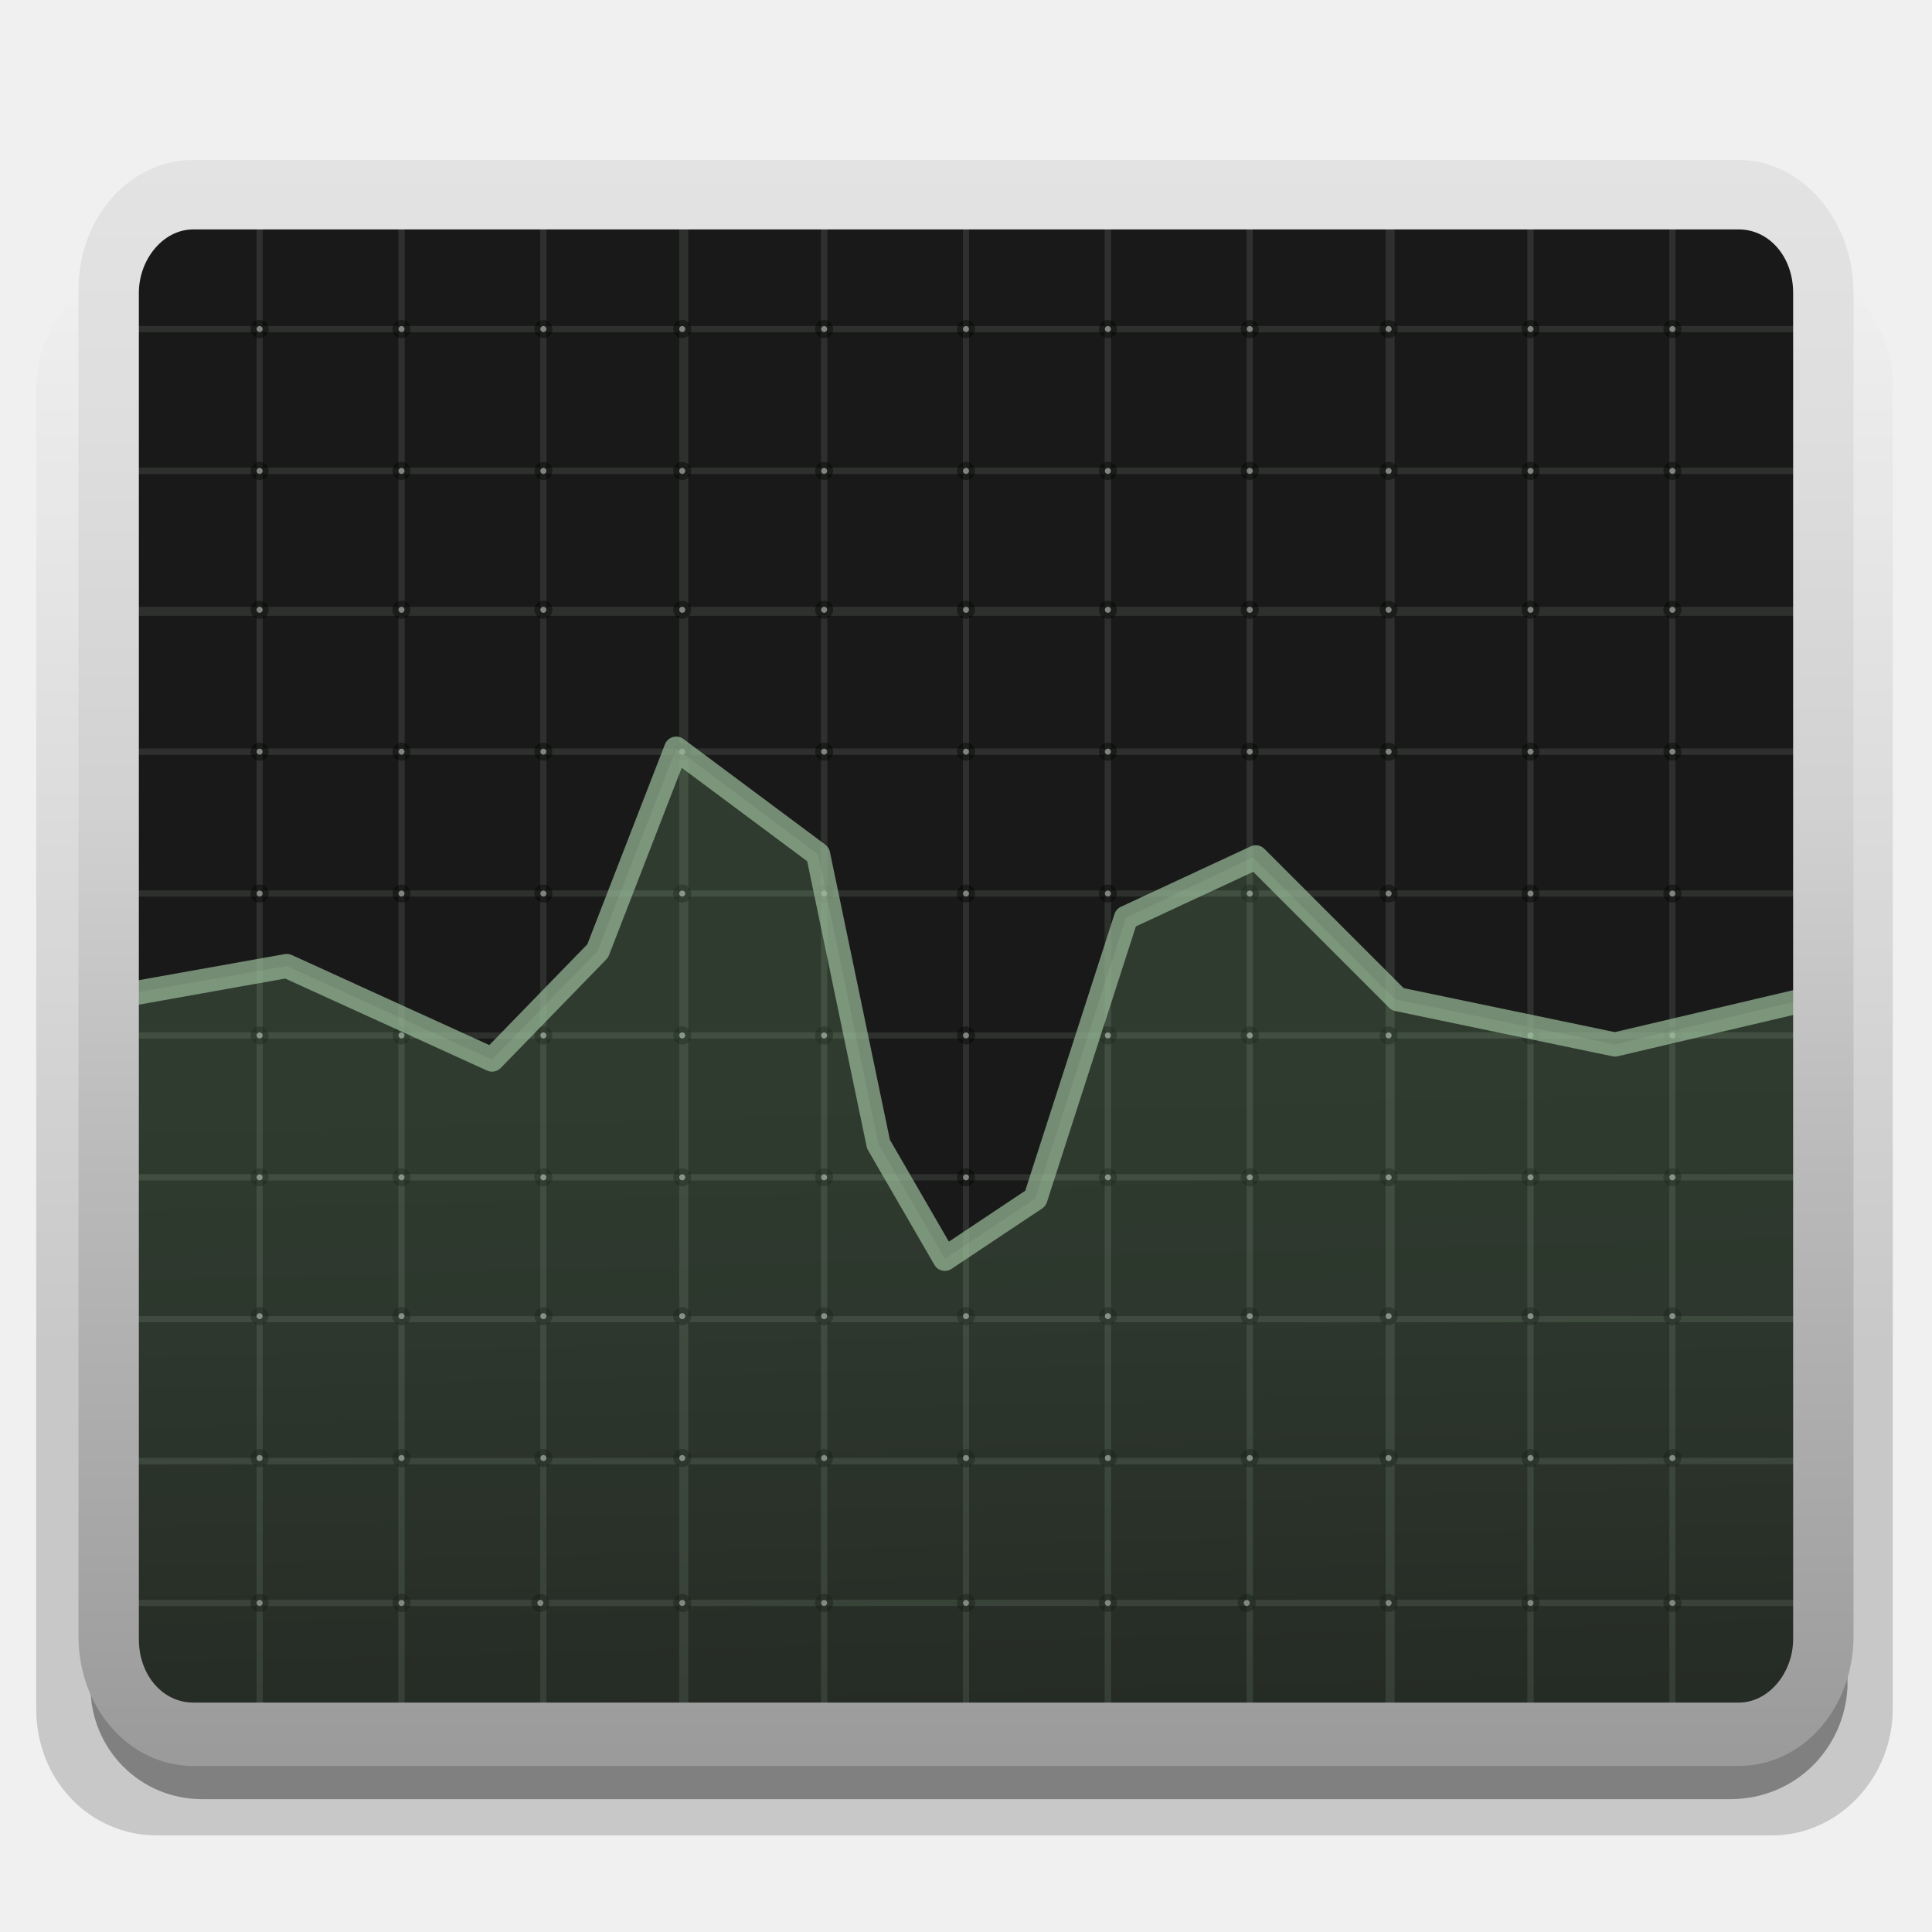
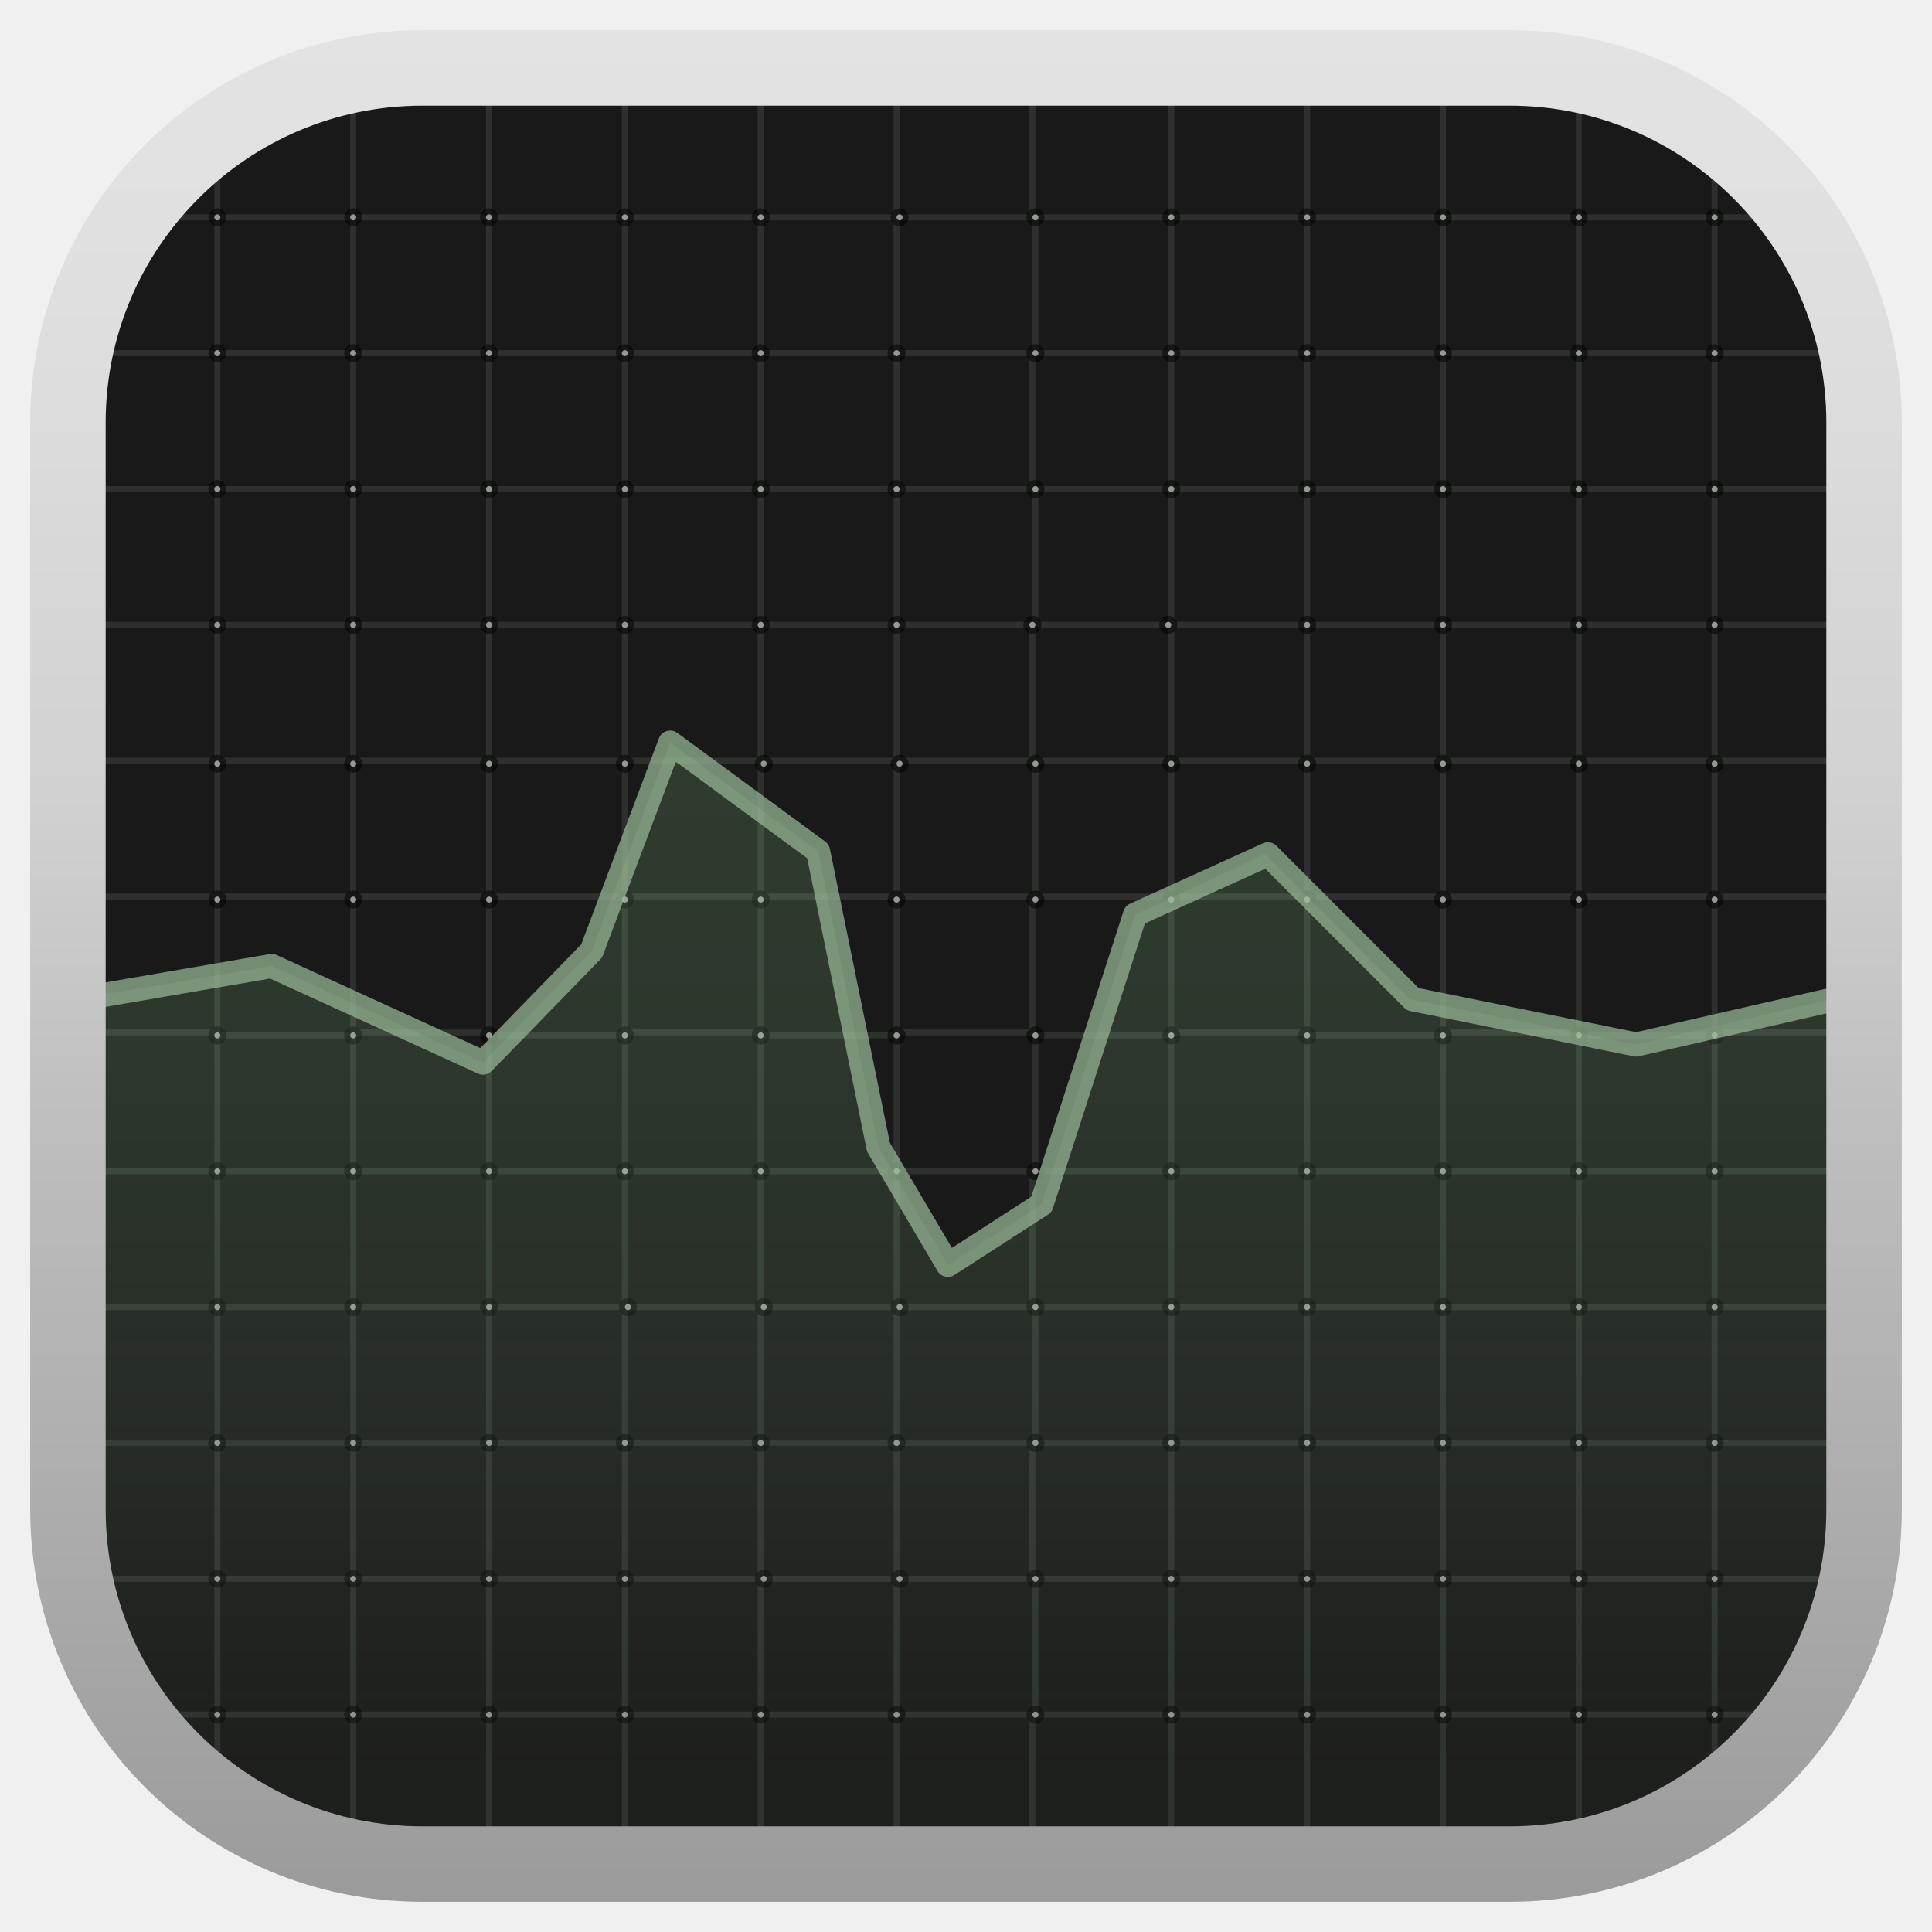
- <svg xmlns="http://www.w3.org/2000/svg" version="1.1" id="system-monitor" x="0px" y="0px" viewBox="0 0 64 64" style="enable-background:new 0 0 64 64;" xml:space="preserve">
+ <svg xmlns="http://www.w3.org/2000/svg" version="1.1" x="0px" y="0px" viewBox="0 0 64 64" style="enable-background:new 0 0 64 64;" xml:space="preserve">
  <style type="text/css">
- 	.st0{opacity:0.17;fill:url(#SVGID_1_);enable-background:new    ;}
- 	.st1{opacity:0.36;enable-background:new    ;}
- 	.st2{fill:#191919;}
- 	.st3{opacity:0.1;}
- 	.st4{fill:none;stroke:#DEFFDE;stroke-width:0.2;stroke-miterlimit:10;}
- 	.st5{opacity:0.4;}
+ 	.st0{fill:#191919;}
+ 	.st1{display:none;}
+ 	.st2{display:inline;}
+ 	.st3{opacity:0.5;}
+ 	.st4{opacity:0.1;}
+ 	.st5{fill:none;stroke:#DEFFDE;stroke-width:0.2;stroke-miterlimit:10;}
	.st6{fill:#FFFFFF;stroke:#000000;stroke-width:0.2;stroke-miterlimit:10;}
- 	.st7{opacity:0.15;fill:url(#SVGID_2_);enable-background:new    ;}
+ 	.st7{opacity:0.15;fill:url(#SVGID_1_);enable-background:new    ;}
	.st8{opacity:0.7;}
	.st9{fill:none;stroke:#9BBC9B;stroke-width:0.8;stroke-linecap:round;stroke-linejoin:round;stroke-miterlimit:10;}
- 	.st10{fill:url(#SVGID_3_);}
+ 	.st10{fill:url(#SVGID_2_);}
</style>
-   <g>
-     <linearGradient id="SVGID_1_" gradientUnits="userSpaceOnUse" x1="32" y1="8.935" x2="32" y2="45.423">
-       <stop offset="0" style="stop-color:#020202;stop-opacity:0" />
-       <stop offset="1" style="stop-color:#000000" />
+   <g id="Background">
+     <path class="st0" d="M49.1,62.1H14.9c-7.2,0-13-5.8-13-13V14.9c0-7.2,5.8-13,13-13h34.2c7.2,0,13,5.8,13,13v34.2   C62.1,56.3,56.3,62.1,49.1,62.1z" />
+   </g>
+   <g id="Guides" class="st1">
+     <g class="st2">
+       <g class="st3">
+         <g>
+ 			</g>
+       </g>
+     </g>
+   </g>
+   <g id="Icon">
+     <g>
+       <g class="st4">
+         <rect x="2.7" y="2.7" class="st5" width="4.5" height="4.5" />
+         <rect x="11.7" y="2.7" class="st5" width="4.5" height="4.5" />
+         <rect x="20.7" y="2.7" class="st5" width="4.5" height="4.5" />
+         <rect x="29.7" y="2.7" class="st5" width="4.5" height="4.5" />
+         <rect x="38.8" y="2.7" class="st5" width="4.5" height="4.5" />
+         <rect x="47.8" y="2.7" class="st5" width="4.5" height="4.5" />
+         <rect x="56.8" y="2.7" class="st5" width="4.5" height="4.5" />
+         <rect x="7.2" y="7.2" class="st5" width="4.5" height="4.5" />
+         <rect x="16.2" y="7.2" class="st5" width="4.5" height="4.5" />
+         <rect x="25.2" y="7.2" class="st5" width="4.5" height="4.5" />
+         <rect x="34.3" y="7.2" class="st5" width="4.5" height="4.5" />
+         <rect x="43.3" y="7.2" class="st5" width="4.5" height="4.5" />
+         <rect x="52.3" y="7.2" class="st5" width="4.5" height="4.5" />
+         <rect x="2.7" y="11.7" class="st5" width="4.5" height="4.5" />
+         <rect x="11.7" y="11.7" class="st5" width="4.5" height="4.5" />
+         <rect x="20.7" y="11.7" class="st5" width="4.5" height="4.5" />
+         <rect x="29.7" y="11.7" class="st5" width="4.5" height="4.5" />
+         <rect x="38.8" y="11.7" class="st5" width="4.5" height="4.5" />
+         <rect x="47.8" y="11.7" class="st5" width="4.5" height="4.5" />
+         <rect x="56.8" y="11.7" class="st5" width="4.5" height="4.5" />
+         <rect x="7.2" y="16.2" class="st5" width="4.5" height="4.5" />
+         <rect x="16.2" y="16.2" class="st5" width="4.5" height="4.5" />
+         <rect x="25.2" y="16.2" class="st5" width="4.5" height="4.5" />
+         <rect x="34.3" y="16.2" class="st5" width="4.5" height="4.5" />
+         <rect x="43.3" y="16.2" class="st5" width="4.5" height="4.5" />
+         <rect x="52.3" y="16.2" class="st5" width="4.5" height="4.5" />
+         <rect x="2.7" y="20.7" class="st5" width="4.5" height="4.5" />
+         <rect x="11.7" y="20.7" class="st5" width="4.5" height="4.5" />
+         <rect x="20.7" y="20.7" class="st5" width="4.5" height="4.5" />
+         <rect x="29.7" y="20.7" class="st5" width="4.5" height="4.5" />
+         <rect x="38.8" y="20.7" class="st5" width="4.5" height="4.5" />
+         <rect x="47.8" y="20.7" class="st5" width="4.5" height="4.5" />
+         <rect x="56.8" y="20.7" class="st5" width="4.5" height="4.5" />
+         <rect x="7.2" y="25.2" class="st5" width="4.5" height="4.5" />
+         <rect x="16.2" y="25.2" class="st5" width="4.5" height="4.5" />
+         <rect x="25.2" y="25.2" class="st5" width="4.5" height="4.5" />
+         <rect x="34.3" y="25.2" class="st5" width="4.5" height="4.5" />
+         <rect x="43.3" y="25.2" class="st5" width="4.5" height="4.5" />
+         <rect x="52.3" y="25.2" class="st5" width="4.5" height="4.5" />
+         <rect x="2.7" y="29.7" class="st5" width="4.5" height="4.5" />
+         <rect x="11.7" y="29.7" class="st5" width="4.5" height="4.5" />
+         <rect x="20.7" y="29.7" class="st5" width="4.5" height="4.5" />
+         <rect x="29.7" y="29.7" class="st5" width="4.5" height="4.5" />
+         <rect x="38.8" y="29.7" class="st5" width="4.5" height="4.5" />
+         <rect x="47.8" y="29.7" class="st5" width="4.5" height="4.5" />
+         <rect x="56.8" y="29.7" class="st5" width="4.5" height="4.5" />
+         <rect x="7.2" y="34.3" class="st5" width="4.5" height="4.5" />
+         <rect x="16.2" y="34.3" class="st5" width="4.5" height="4.5" />
+         <rect x="25.2" y="34.3" class="st5" width="4.5" height="4.5" />
+         <rect x="34.3" y="34.3" class="st5" width="4.5" height="4.5" />
+         <rect x="43.3" y="34.3" class="st5" width="4.5" height="4.5" />
+         <rect x="52.3" y="34.3" class="st5" width="4.5" height="4.5" />
+         <rect x="2.7" y="38.8" class="st5" width="4.5" height="4.5" />
+         <rect x="11.7" y="38.8" class="st5" width="4.5" height="4.5" />
+         <rect x="20.7" y="38.8" class="st5" width="4.5" height="4.5" />
+         <rect x="29.7" y="38.8" class="st5" width="4.5" height="4.5" />
+         <rect x="38.8" y="38.8" class="st5" width="4.5" height="4.5" />
+         <rect x="47.8" y="38.8" class="st5" width="4.5" height="4.5" />
+         <rect x="56.8" y="38.8" class="st5" width="4.5" height="4.5" />
+         <rect x="7.2" y="43.3" class="st5" width="4.5" height="4.5" />
+         <rect x="16.2" y="43.3" class="st5" width="4.5" height="4.5" />
+         <rect x="25.2" y="43.3" class="st5" width="4.5" height="4.5" />
+         <rect x="34.3" y="43.3" class="st5" width="4.5" height="4.5" />
+         <rect x="43.3" y="43.3" class="st5" width="4.5" height="4.5" />
+         <rect x="52.3" y="43.3" class="st5" width="4.5" height="4.5" />
+         <rect x="2.7" y="47.8" class="st5" width="4.5" height="4.5" />
+         <rect x="11.7" y="47.8" class="st5" width="4.5" height="4.5" />
+         <rect x="20.7" y="47.8" class="st5" width="4.5" height="4.5" />
+         <rect x="29.7" y="47.8" class="st5" width="4.5" height="4.5" />
+         <rect x="38.8" y="47.8" class="st5" width="4.5" height="4.5" />
+         <rect x="47.8" y="47.8" class="st5" width="4.5" height="4.5" />
+         <rect x="56.8" y="47.8" class="st5" width="4.5" height="4.5" />
+         <rect x="7.2" y="52.3" class="st5" width="4.5" height="4.5" />
+         <rect x="16.2" y="52.3" class="st5" width="4.5" height="4.5" />
+         <rect x="25.2" y="52.3" class="st5" width="4.5" height="4.5" />
+         <rect x="34.3" y="52.3" class="st5" width="4.5" height="4.5" />
+         <rect x="43.3" y="52.3" class="st5" width="4.5" height="4.5" />
+         <rect x="52.3" y="52.3" class="st5" width="4.5" height="4.5" />
+         <rect x="2.7" y="56.8" class="st5" width="4.5" height="4.5" />
+         <rect x="11.7" y="56.8" class="st5" width="4.5" height="4.5" />
+         <rect x="20.7" y="56.8" class="st5" width="4.5" height="4.5" />
+         <rect x="29.7" y="56.8" class="st5" width="4.5" height="4.5" />
+         <rect x="38.8" y="56.8" class="st5" width="4.5" height="4.5" />
+         <rect x="47.8" y="56.8" class="st5" width="4.5" height="4.5" />
+         <rect x="56.8" y="56.8" class="st5" width="4.5" height="4.5" />
+       </g>
+       <g class="st3">
+         <circle class="st6" cx="7.2" cy="56.8" r="0.2" />
+         <circle class="st6" cx="11.7" cy="56.8" r="0.2" />
+         <circle class="st6" cx="16.2" cy="56.8" r="0.2" />
+         <circle class="st6" cx="20.7" cy="56.8" r="0.2" />
+         <circle class="st6" cx="25.2" cy="56.8" r="0.2" />
+         <circle class="st6" cx="29.7" cy="56.8" r="0.2" />
+         <circle class="st6" cx="34.3" cy="56.8" r="0.2" />
+         <circle class="st6" cx="38.8" cy="56.8" r="0.2" />
+         <circle class="st6" cx="43.3" cy="56.8" r="0.2" />
+         <circle class="st6" cx="47.8" cy="56.8" r="0.2" />
+         <circle class="st6" cx="52.3" cy="56.8" r="0.2" />
+         <circle class="st6" cx="56.8" cy="56.8" r="0.2" />
+         <circle class="st6" cx="7.2" cy="52.3" r="0.2" />
+         <circle class="st6" cx="11.7" cy="52.3" r="0.2" />
+         <circle class="st6" cx="16.2" cy="52.3" r="0.2" />
+         <circle class="st6" cx="20.7" cy="52.3" r="0.2" />
+         <circle class="st6" cx="25.3" cy="52.3" r="0.2" />
+         <circle class="st6" cx="29.8" cy="52.3" r="0.2" />
+         <circle class="st6" cx="34.3" cy="52.3" r="0.2" />
+         <circle class="st6" cx="38.8" cy="52.3" r="0.2" />
+         <circle class="st6" cx="43.3" cy="52.3" r="0.2" />
+         <circle class="st6" cx="47.8" cy="52.3" r="0.2" />
+         <circle class="st6" cx="52.3" cy="52.3" r="0.2" />
+         <circle class="st6" cx="56.8" cy="52.3" r="0.2" />
+         <circle class="st6" cx="7.2" cy="47.8" r="0.2" />
+         <circle class="st6" cx="11.7" cy="47.8" r="0.2" />
+         <circle class="st6" cx="16.2" cy="47.8" r="0.2" />
+         <circle class="st6" cx="20.7" cy="47.8" r="0.2" />
+         <circle class="st6" cx="25.2" cy="47.8" r="0.2" />
+         <circle class="st6" cx="29.7" cy="47.8" r="0.2" />
+         <circle class="st6" cx="34.3" cy="47.8" r="0.2" />
+         <circle class="st6" cx="38.8" cy="47.8" r="0.2" />
+         <circle class="st6" cx="43.3" cy="47.8" r="0.2" />
+         <circle class="st6" cx="47.8" cy="47.8" r="0.2" />
+         <circle class="st6" cx="52.3" cy="47.8" r="0.2" />
+         <circle class="st6" cx="56.8" cy="47.8" r="0.2" />
+         <circle class="st6" cx="7.2" cy="43.3" r="0.2" />
+         <circle class="st6" cx="11.7" cy="43.3" r="0.2" />
+         <circle class="st6" cx="16.2" cy="43.3" r="0.2" />
+         <circle class="st6" cx="20.8" cy="43.3" r="0.2" />
+         <circle class="st6" cx="25.3" cy="43.3" r="0.2" />
+         <circle class="st6" cx="29.8" cy="43.3" r="0.2" />
+         <circle class="st6" cx="34.3" cy="43.3" r="0.2" />
+         <circle class="st6" cx="38.8" cy="43.3" r="0.2" />
+         <circle class="st6" cx="43.3" cy="43.3" r="0.2" />
+         <circle class="st6" cx="47.8" cy="43.3" r="0.2" />
+         <circle class="st6" cx="52.3" cy="43.3" r="0.2" />
+         <circle class="st6" cx="56.8" cy="43.3" r="0.2" />
+         <circle class="st6" cx="7.2" cy="38.8" r="0.2" />
+         <circle class="st6" cx="11.7" cy="38.8" r="0.2" />
+         <circle class="st6" cx="16.2" cy="38.8" r="0.2" />
+         <circle class="st6" cx="20.7" cy="38.8" r="0.2" />
+         <circle class="st6" cx="25.2" cy="38.8" r="0.2" />
+         <circle class="st6" cx="29.7" cy="38.8" r="0.2" />
+         <circle class="st6" cx="34.3" cy="38.8" r="0.2" />
+         <circle class="st6" cx="38.8" cy="38.8" r="0.2" />
+         <circle class="st6" cx="43.3" cy="38.8" r="0.2" />
+         <circle class="st6" cx="47.8" cy="38.8" r="0.2" />
+         <circle class="st6" cx="52.3" cy="38.8" r="0.2" />
+         <circle class="st6" cx="56.8" cy="38.8" r="0.2" />
+         <circle class="st6" cx="7.2" cy="34.3" r="0.2" />
+         <circle class="st6" cx="11.7" cy="34.3" r="0.2" />
+         <circle class="st6" cx="16.2" cy="34.3" r="0.2" />
+         <circle class="st6" cx="20.7" cy="34.3" r="0.2" />
+         <circle class="st6" cx="25.2" cy="34.3" r="0.2" />
+         <circle class="st6" cx="29.7" cy="34.3" r="0.2" />
+         <circle class="st6" cx="34.3" cy="34.3" r="0.2" />
+         <circle class="st6" cx="38.8" cy="34.3" r="0.2" />
+         <circle class="st6" cx="43.3" cy="34.3" r="0.2" />
+         <circle class="st6" cx="47.8" cy="34.3" r="0.2" />
+         <circle class="st6" cx="52.3" cy="34.3" r="0.2" />
+         <circle class="st6" cx="56.8" cy="34.3" r="0.2" />
+         <circle class="st6" cx="7.2" cy="29.8" r="0.2" />
+         <circle class="st6" cx="11.7" cy="29.8" r="0.2" />
+         <circle class="st6" cx="16.2" cy="29.8" r="0.2" />
+         <circle class="st6" cx="20.7" cy="29.8" r="0.2" />
+         <circle class="st6" cx="25.2" cy="29.8" r="0.2" />
+         <circle class="st6" cx="29.7" cy="29.8" r="0.2" />
+         <circle class="st6" cx="34.3" cy="29.8" r="0.2" />
+         <circle class="st6" cx="38.8" cy="29.8" r="0.2" />
+         <circle class="st6" cx="43.3" cy="29.8" r="0.2" />
+         <circle class="st6" cx="47.8" cy="29.8" r="0.2" />
+         <circle class="st6" cx="52.3" cy="29.8" r="0.2" />
+         <circle class="st6" cx="56.8" cy="29.8" r="0.2" />
+         <circle class="st6" cx="7.2" cy="25.3" r="0.2" />
+         <circle class="st6" cx="11.7" cy="25.3" r="0.2" />
+         <circle class="st6" cx="16.2" cy="25.3" r="0.2" />
+         <circle class="st6" cx="20.7" cy="25.3" r="0.2" />
+         <circle class="st6" cx="25.3" cy="25.3" r="0.2" />
+         <circle class="st6" cx="29.8" cy="25.3" r="0.2" />
+         <circle class="st6" cx="34.3" cy="25.3" r="0.2" />
+         <circle class="st6" cx="38.8" cy="25.3" r="0.2" />
+         <circle class="st6" cx="43.3" cy="25.3" r="0.2" />
+         <circle class="st6" cx="47.8" cy="25.3" r="0.2" />
+         <circle class="st6" cx="52.3" cy="25.3" r="0.2" />
+         <circle class="st6" cx="56.8" cy="25.3" r="0.2" />
+         <circle class="st6" cx="7.2" cy="20.7" r="0.2" />
+         <circle class="st6" cx="11.7" cy="20.7" r="0.2" />
+         <circle class="st6" cx="16.2" cy="20.7" r="0.2" />
+         <circle class="st6" cx="20.7" cy="20.7" r="0.2" />
+         <circle class="st6" cx="25.2" cy="20.7" r="0.2" />
+         <circle class="st6" cx="29.7" cy="20.7" r="0.2" />
+         <circle class="st6" cx="34.2" cy="20.7" r="0.2" />
+         <circle class="st6" cx="38.7" cy="20.7" r="0.2" />
+         <circle class="st6" cx="43.3" cy="20.7" r="0.2" />
+         <circle class="st6" cx="47.8" cy="20.7" r="0.2" />
+         <circle class="st6" cx="52.3" cy="20.7" r="0.2" />
+         <circle class="st6" cx="56.8" cy="20.7" r="0.2" />
+         <circle class="st6" cx="7.2" cy="16.2" r="0.2" />
+         <circle class="st6" cx="11.7" cy="16.2" r="0.2" />
+         <circle class="st6" cx="16.2" cy="16.2" r="0.2" />
+         <circle class="st6" cx="20.7" cy="16.2" r="0.2" />
+         <circle class="st6" cx="25.2" cy="16.2" r="0.2" />
+         <circle class="st6" cx="29.7" cy="16.2" r="0.2" />
+         <circle class="st6" cx="34.3" cy="16.2" r="0.2" />
+         <circle class="st6" cx="38.8" cy="16.2" r="0.2" />
+         <circle class="st6" cx="43.3" cy="16.2" r="0.2" />
+         <circle class="st6" cx="47.8" cy="16.2" r="0.2" />
+         <circle class="st6" cx="52.3" cy="16.2" r="0.2" />
+         <circle class="st6" cx="56.8" cy="16.2" r="0.2" />
+         <circle class="st6" cx="7.2" cy="11.7" r="0.2" />
+         <circle class="st6" cx="11.7" cy="11.7" r="0.2" />
+         <circle class="st6" cx="16.2" cy="11.7" r="0.2" />
+         <circle class="st6" cx="20.7" cy="11.7" r="0.2" />
+         <circle class="st6" cx="25.2" cy="11.7" r="0.2" />
+         <circle class="st6" cx="29.7" cy="11.7" r="0.2" />
+         <circle class="st6" cx="34.3" cy="11.7" r="0.2" />
+         <circle class="st6" cx="38.8" cy="11.7" r="0.2" />
+         <circle class="st6" cx="43.3" cy="11.7" r="0.2" />
+         <circle class="st6" cx="47.8" cy="11.7" r="0.2" />
+         <circle class="st6" cx="52.3" cy="11.7" r="0.2" />
+         <circle class="st6" cx="56.8" cy="11.7" r="0.2" />
+         <circle class="st6" cx="7.2" cy="7.2" r="0.2" />
+         <circle class="st6" cx="11.7" cy="7.2" r="0.2" />
+         <circle class="st6" cx="16.2" cy="7.2" r="0.2" />
+         <circle class="st6" cx="20.7" cy="7.2" r="0.2" />
+         <circle class="st6" cx="25.2" cy="7.2" r="0.2" />
+         <circle class="st6" cx="29.8" cy="7.2" r="0.2" />
+         <circle class="st6" cx="34.3" cy="7.2" r="0.2" />
+         <circle class="st6" cx="38.8" cy="7.2" r="0.2" />
+         <circle class="st6" cx="43.3" cy="7.2" r="0.2" />
+         <circle class="st6" cx="47.8" cy="7.2" r="0.2" />
+         <circle class="st6" cx="52.3" cy="7.2" r="0.2" />
+         <circle class="st6" cx="56.8" cy="7.2" r="0.2" />
+       </g>
+     </g>
+     <linearGradient id="SVGID_1_" gradientUnits="userSpaceOnUse" x1="31.831" y1="25.29" x2="31.831" y2="58.776">
+       <stop offset="0" style="stop-color:#B1FFB1" />
+       <stop offset="0.116" style="stop-color:#ACF7AC" />
+       <stop offset="0.29" style="stop-color:#9FE39F" />
+       <stop offset="0.503" style="stop-color:#89C088;stop-opacity:0.98" />
+       <stop offset="0.773" style="stop-color:#6B916A;stop-opacity:0.8" />
+       <stop offset="1" style="stop-color:#465744;stop-opacity:0.6" />
    </linearGradient>
-     <path class="st0" d="M58.8,8.7H5.2c-2.2,0-4,1.9-4,4.2v43.7c0,2.4,1.8,4.2,4,4.2h53.5c2.2,0,4-1.9,4-4.2V13   C62.8,10.6,61,8.7,58.8,8.7z" />
-     <path class="st1" d="M57.3,59.6H6.7c-2.1,0-3.7-1.7-3.7-3.7v-2.6c0-3.6,2.9-6.6,6.6-6.6h45c3.6,0,6.6,2.9,6.6,6.6v2.6   C61.1,57.9,59.5,59.6,57.3,59.6z" />
-   </g>
-   <path class="st2" d="M56.8,57.4H7.2c-2.1,0-3.8-1.9-3.8-4.2V10.8c0-2.3,1.7-4.2,3.8-4.2h49.6c2.1,0,3.8,1.9,3.8,4.2v42.4  C60.6,55.5,58.9,57.4,56.8,57.4z" />
-   <g class="st3">
-     <rect x="3.9" y="10.9" class="st4" width="4.7" height="4.7" />
-     <rect x="8.6" y="10.9" class="st4" width="4.7" height="4.7" />
-     <rect x="13.3" y="10.9" class="st4" width="4.7" height="4.7" />
-     <rect x="18" y="10.9" class="st4" width="4.7" height="4.7" />
-     <rect x="22.6" y="10.9" class="st4" width="4.7" height="4.7" />
-     <rect x="27.3" y="10.9" class="st4" width="4.7" height="4.7" />
-     <rect x="32" y="10.9" class="st4" width="4.7" height="4.7" />
-     <rect x="36.7" y="10.9" class="st4" width="4.7" height="4.7" />
-     <rect x="41.4" y="10.9" class="st4" width="4.7" height="4.7" />
-     <rect x="46" y="10.9" class="st4" width="4.7" height="4.7" />
-     <rect x="50.7" y="10.9" class="st4" width="4.7" height="4.7" />
-     <rect x="55.4" y="10.9" class="st4" width="4.7" height="4.7" />
-     <rect x="3.9" y="15.6" class="st4" width="4.7" height="4.7" />
-     <rect x="8.6" y="15.6" class="st4" width="4.7" height="4.7" />
-     <rect x="13.3" y="15.6" class="st4" width="4.7" height="4.7" />
-     <rect x="18" y="15.6" class="st4" width="4.7" height="4.7" />
-     <rect x="22.6" y="15.6" class="st4" width="4.7" height="4.7" />
-     <rect x="27.3" y="15.6" class="st4" width="4.7" height="4.7" />
-     <rect x="32" y="15.6" class="st4" width="4.7" height="4.7" />
-     <rect x="36.7" y="15.6" class="st4" width="4.7" height="4.7" />
-     <rect x="41.4" y="15.6" class="st4" width="4.7" height="4.7" />
-     <rect x="46" y="15.6" class="st4" width="4.7" height="4.7" />
-     <rect x="50.7" y="15.6" class="st4" width="4.7" height="4.7" />
-     <rect x="55.4" y="15.6" class="st4" width="4.7" height="4.7" />
-     <rect x="3.9" y="20.2" class="st4" width="4.7" height="4.7" />
-     <rect x="8.6" y="20.2" class="st4" width="4.7" height="4.7" />
-     <rect x="13.3" y="20.2" class="st4" width="4.7" height="4.7" />
-     <rect x="18" y="20.2" class="st4" width="4.7" height="4.7" />
-     <rect x="22.6" y="20.2" class="st4" width="4.7" height="4.7" />
-     <rect x="27.3" y="20.2" class="st4" width="4.7" height="4.7" />
-     <rect x="32" y="20.2" class="st4" width="4.7" height="4.7" />
-     <rect x="36.7" y="20.2" class="st4" width="4.7" height="4.7" />
-     <rect x="41.4" y="20.2" class="st4" width="4.7" height="4.7" />
-     <rect x="46" y="20.2" class="st4" width="4.7" height="4.7" />
-     <rect x="50.7" y="20.2" class="st4" width="4.7" height="4.7" />
-     <rect x="55.4" y="20.2" class="st4" width="4.7" height="4.7" />
-     <rect x="3.9" y="24.9" class="st4" width="4.7" height="4.7" />
-     <rect x="8.6" y="24.9" class="st4" width="4.7" height="4.7" />
-     <rect x="13.3" y="24.9" class="st4" width="4.7" height="4.7" />
-     <rect x="18" y="24.9" class="st4" width="4.7" height="4.7" />
-     <rect x="22.6" y="24.9" class="st4" width="4.7" height="4.7" />
-     <rect x="27.3" y="24.9" class="st4" width="4.7" height="4.7" />
-     <rect x="32" y="24.9" class="st4" width="4.7" height="4.7" />
-     <rect x="36.7" y="24.9" class="st4" width="4.7" height="4.7" />
-     <rect x="41.4" y="24.9" class="st4" width="4.7" height="4.7" />
-     <rect x="46" y="24.9" class="st4" width="4.7" height="4.7" />
-     <rect x="50.7" y="24.9" class="st4" width="4.7" height="4.7" />
-     <rect x="55.4" y="24.9" class="st4" width="4.7" height="4.7" />
-     <rect x="3.9" y="29.6" class="st4" width="4.7" height="4.7" />
-     <rect x="8.6" y="29.6" class="st4" width="4.7" height="4.7" />
-     <rect x="13.3" y="29.6" class="st4" width="4.7" height="4.7" />
-     <rect x="18" y="29.6" class="st4" width="4.7" height="4.7" />
-     <rect x="22.6" y="29.6" class="st4" width="4.7" height="4.7" />
-     <rect x="27.3" y="29.6" class="st4" width="4.7" height="4.7" />
-     <rect x="32" y="29.6" class="st4" width="4.7" height="4.7" />
-     <rect x="36.7" y="29.6" class="st4" width="4.7" height="4.7" />
-     <rect x="41.4" y="29.6" class="st4" width="4.7" height="4.7" />
-     <rect x="46" y="29.6" class="st4" width="4.7" height="4.7" />
-     <rect x="50.7" y="29.6" class="st4" width="4.7" height="4.7" />
-     <rect x="55.4" y="29.6" class="st4" width="4.7" height="4.7" />
-     <rect x="3.9" y="34.3" class="st4" width="4.7" height="4.7" />
-     <rect x="8.6" y="34.3" class="st4" width="4.7" height="4.7" />
-     <rect x="13.3" y="34.3" class="st4" width="4.7" height="4.7" />
-     <rect x="18" y="34.3" class="st4" width="4.7" height="4.7" />
-     <rect x="22.6" y="34.3" class="st4" width="4.7" height="4.7" />
-     <rect x="27.3" y="34.3" class="st4" width="4.7" height="4.7" />
-     <rect x="32" y="34.3" class="st4" width="4.7" height="4.7" />
-     <rect x="36.7" y="34.3" class="st4" width="4.7" height="4.7" />
-     <rect x="41.4" y="34.3" class="st4" width="4.7" height="4.7" />
-     <rect x="46" y="34.3" class="st4" width="4.7" height="4.7" />
-     <rect x="50.7" y="34.3" class="st4" width="4.7" height="4.7" />
-     <rect x="55.4" y="34.3" class="st4" width="4.7" height="4.7" />
-     <rect x="3.9" y="39" class="st4" width="4.7" height="4.7" />
-     <rect x="8.6" y="39" class="st4" width="4.7" height="4.7" />
-     <rect x="13.3" y="39" class="st4" width="4.7" height="4.7" />
-     <rect x="18" y="39" class="st4" width="4.7" height="4.7" />
-     <rect x="22.6" y="39" class="st4" width="4.7" height="4.7" />
-     <rect x="27.3" y="39" class="st4" width="4.7" height="4.7" />
-     <rect x="32" y="39" class="st4" width="4.7" height="4.7" />
-     <rect x="36.7" y="39" class="st4" width="4.7" height="4.7" />
-     <rect x="41.4" y="39" class="st4" width="4.7" height="4.7" />
-     <rect x="46" y="39" class="st4" width="4.7" height="4.7" />
-     <rect x="50.7" y="39" class="st4" width="4.7" height="4.7" />
-     <rect x="55.4" y="39" class="st4" width="4.7" height="4.7" />
-     <rect x="3.9" y="43.7" class="st4" width="4.7" height="4.7" />
-     <rect x="8.6" y="43.7" class="st4" width="4.7" height="4.7" />
-     <rect x="13.3" y="43.7" class="st4" width="4.7" height="4.7" />
-     <rect x="18" y="43.7" class="st4" width="4.7" height="4.7" />
-     <rect x="22.6" y="43.7" class="st4" width="4.7" height="4.7" />
-     <rect x="27.3" y="43.7" class="st4" width="4.7" height="4.7" />
-     <rect x="32" y="43.7" class="st4" width="4.7" height="4.7" />
-     <rect x="36.7" y="43.7" class="st4" width="4.7" height="4.7" />
-     <rect x="41.4" y="43.7" class="st4" width="4.7" height="4.7" />
-     <rect x="46" y="43.7" class="st4" width="4.7" height="4.7" />
-     <rect x="50.7" y="43.7" class="st4" width="4.7" height="4.7" />
-     <rect x="55.4" y="43.7" class="st4" width="4.7" height="4.7" />
-     <path class="st4" d="M5.4,6.2h3.2v4.7H3.9V7.7C3.9,6.9,4.6,6.2,5.4,6.2z" />
-     <rect x="8.6" y="6.2" class="st4" width="4.7" height="4.7" />
-     <rect x="13.3" y="6.2" class="st4" width="4.7" height="4.7" />
-     <rect x="18" y="6.2" class="st4" width="4.7" height="4.7" />
-     <rect x="22.6" y="6.2" class="st4" width="4.7" height="4.7" />
-     <rect x="27.3" y="6.2" class="st4" width="4.7" height="4.7" />
-     <rect x="32" y="6.2" class="st4" width="4.7" height="4.7" />
-     <rect x="36.7" y="6.2" class="st4" width="4.7" height="4.7" />
-     <rect x="41.4" y="6.2" class="st4" width="4.7" height="4.7" />
-     <rect x="46" y="6.2" class="st4" width="4.7" height="4.7" />
-     <rect x="50.7" y="6.2" class="st4" width="4.7" height="4.7" />
-     <path class="st4" d="M55.4,6.2h2.7c1.1,0,2,0.9,2,2v2.7h-4.7V6.2z" />
-     <rect x="3.9" y="48.4" class="st4" width="4.7" height="4.7" />
-     <rect x="8.6" y="48.4" class="st4" width="4.7" height="4.7" />
-     <rect x="13.3" y="48.4" class="st4" width="4.7" height="4.7" />
-     <rect x="18" y="48.4" class="st4" width="4.7" height="4.7" />
-     <rect x="22.6" y="48.4" class="st4" width="4.7" height="4.7" />
-     <rect x="27.3" y="48.4" class="st4" width="4.7" height="4.7" />
-     <rect x="32" y="48.4" class="st4" width="4.7" height="4.7" />
-     <rect x="36.7" y="48.4" class="st4" width="4.7" height="4.7" />
-     <rect x="41.4" y="48.4" class="st4" width="4.7" height="4.7" />
-     <rect x="46" y="48.4" class="st4" width="4.7" height="4.7" />
-     <rect x="50.7" y="48.4" class="st4" width="4.7" height="4.7" />
-     <rect x="55.4" y="48.4" class="st4" width="4.7" height="4.7" />
-     <path class="st4" d="M3.9,53.1h4.7v4.7h-3c-0.9,0-1.7-0.7-1.7-1.7C3.9,56.1,3.9,53.1,3.9,53.1z" />
-     <rect x="8.6" y="53.1" class="st4" width="4.7" height="4.7" />
-     <rect x="13.3" y="53.1" class="st4" width="4.7" height="4.7" />
-     <rect x="18" y="53.1" class="st4" width="4.7" height="4.7" />
-     <rect x="22.6" y="53.1" class="st4" width="4.7" height="4.7" />
-     <rect x="27.3" y="53.1" class="st4" width="4.7" height="4.7" />
-     <rect x="32" y="53.1" class="st4" width="4.7" height="4.7" />
-     <rect x="36.7" y="53.1" class="st4" width="4.7" height="4.7" />
-     <rect x="41.4" y="53.1" class="st4" width="4.7" height="4.7" />
-     <rect x="46" y="53.1" class="st4" width="4.7" height="4.7" />
-     <rect x="50.7" y="53.1" class="st4" width="4.7" height="4.7" />
-     <path class="st4" d="M55.4,53.1h4.7v3c0,0.9-0.8,1.7-1.7,1.7h-3V53.1z" />
-   </g>
-   <g class="st5">
-     <circle class="st6" cx="8.6" cy="10.9" r="0.2" />
-     <circle class="st6" cx="13.3" cy="10.9" r="0.2" />
-     <circle class="st6" cx="18" cy="10.9" r="0.2" />
-     <circle class="st6" cx="22.6" cy="10.9" r="0.2" />
-     <circle class="st6" cx="27.3" cy="10.9" r="0.2" />
-     <circle class="st6" cx="32" cy="10.9" r="0.2" />
-     <circle class="st6" cx="36.7" cy="10.9" r="0.2" />
-     <circle class="st6" cx="41.4" cy="10.9" r="0.2" />
-     <circle class="st6" cx="46" cy="10.9" r="0.2" />
-     <circle class="st6" cx="50.7" cy="10.9" r="0.2" />
-     <circle class="st6" cx="55.4" cy="10.9" r="0.2" />
-     <circle class="st6" cx="8.6" cy="15.6" r="0.2" />
-     <circle class="st6" cx="13.3" cy="15.6" r="0.2" />
-     <circle class="st6" cx="18" cy="15.6" r="0.2" />
-     <circle class="st6" cx="22.6" cy="15.6" r="0.2" />
-     <circle class="st6" cx="27.3" cy="15.6" r="0.2" />
-     <circle class="st6" cx="32" cy="15.6" r="0.2" />
-     <circle class="st6" cx="36.7" cy="15.6" r="0.2" />
-     <circle class="st6" cx="41.4" cy="15.6" r="0.2" />
-     <circle class="st6" cx="46" cy="15.6" r="0.2" />
-     <circle class="st6" cx="50.7" cy="15.6" r="0.2" />
-     <circle class="st6" cx="55.4" cy="15.6" r="0.2" />
-     <circle class="st6" cx="8.6" cy="20.2" r="0.2" />
-     <circle class="st6" cx="13.3" cy="20.2" r="0.2" />
-     <circle class="st6" cx="18" cy="20.2" r="0.2" />
-     <circle class="st6" cx="22.6" cy="20.2" r="0.2" />
-     <circle class="st6" cx="27.3" cy="20.2" r="0.2" />
-     <circle class="st6" cx="32" cy="20.2" r="0.2" />
-     <circle class="st6" cx="36.7" cy="20.2" r="0.2" />
-     <circle class="st6" cx="41.4" cy="20.2" r="0.2" />
-     <circle class="st6" cx="46" cy="20.2" r="0.2" />
-     <circle class="st6" cx="50.7" cy="20.2" r="0.2" />
-     <circle class="st6" cx="55.4" cy="20.2" r="0.2" />
-     <circle class="st6" cx="8.6" cy="24.9" r="0.2" />
-     <circle class="st6" cx="13.3" cy="24.9" r="0.2" />
-     <circle class="st6" cx="18" cy="24.9" r="0.2" />
-     <circle class="st6" cx="22.6" cy="24.9" r="0.2" />
-     <circle class="st6" cx="27.3" cy="24.9" r="0.2" />
-     <circle class="st6" cx="32" cy="24.9" r="0.2" />
-     <circle class="st6" cx="36.7" cy="24.9" r="0.2" />
-     <circle class="st6" cx="41.4" cy="24.9" r="0.2" />
-     <circle class="st6" cx="46" cy="24.9" r="0.2" />
-     <circle class="st6" cx="50.7" cy="24.9" r="0.2" />
-     <circle class="st6" cx="55.4" cy="24.9" r="0.2" />
-     <circle class="st6" cx="8.6" cy="29.6" r="0.2" />
-     <circle class="st6" cx="13.3" cy="29.6" r="0.2" />
-     <circle class="st6" cx="18" cy="29.6" r="0.2" />
-     <circle class="st6" cx="22.6" cy="29.6" r="0.2" />
-     <circle class="st6" cx="27.3" cy="29.6" r="0.2" />
-     <circle class="st6" cx="32" cy="29.6" r="0.2" />
-     <circle class="st6" cx="36.7" cy="29.6" r="0.2" />
-     <circle class="st6" cx="41.4" cy="29.6" r="0.2" />
-     <circle class="st6" cx="46" cy="29.6" r="0.2" />
-     <circle class="st6" cx="50.7" cy="29.6" r="0.2" />
-     <circle class="st6" cx="55.4" cy="29.6" r="0.2" />
-     <circle class="st6" cx="8.6" cy="34.3" r="0.2" />
-     <circle class="st6" cx="13.3" cy="34.3" r="0.2" />
-     <circle class="st6" cx="18" cy="34.3" r="0.2" />
-     <circle class="st6" cx="22.6" cy="34.3" r="0.2" />
-     <circle class="st6" cx="27.3" cy="34.3" r="0.2" />
-     <circle class="st6" cx="32" cy="34.3" r="0.2" />
-     <circle class="st6" cx="36.7" cy="34.3" r="0.2" />
-     <circle class="st6" cx="41.4" cy="34.3" r="0.2" />
-     <circle class="st6" cx="46" cy="34.3" r="0.2" />
-     <circle class="st6" cx="50.7" cy="34.3" r="0.2" />
-     <circle class="st6" cx="55.4" cy="34.3" r="0.2" />
-     <circle class="st6" cx="8.6" cy="39" r="0.2" />
-     <circle class="st6" cx="13.3" cy="39" r="0.2" />
-     <circle class="st6" cx="18" cy="39" r="0.2" />
-     <circle class="st6" cx="22.6" cy="39" r="0.2" />
-     <circle class="st6" cx="27.3" cy="39" r="0.2" />
-     <circle class="st6" cx="32" cy="39" r="0.2" />
-     <circle class="st6" cx="36.7" cy="39" r="0.2" />
-     <circle class="st6" cx="41.4" cy="39" r="0.2" />
-     <circle class="st6" cx="46" cy="39" r="0.2" />
-     <circle class="st6" cx="50.7" cy="39" r="0.2" />
-     <circle class="st6" cx="55.4" cy="39" r="0.2" />
-     <circle class="st6" cx="8.6" cy="43.6" r="0.2" />
-     <circle class="st6" cx="13.3" cy="43.6" r="0.2" />
-     <circle class="st6" cx="18" cy="43.6" r="0.2" />
-     <circle class="st6" cx="22.6" cy="43.6" r="0.2" />
-     <circle class="st6" cx="27.3" cy="43.6" r="0.2" />
-     <circle class="st6" cx="32" cy="43.6" r="0.2" />
-     <circle class="st6" cx="36.7" cy="43.6" r="0.2" />
-     <circle class="st6" cx="41.4" cy="43.6" r="0.2" />
-     <circle class="st6" cx="46" cy="43.6" r="0.2" />
-     <circle class="st6" cx="50.7" cy="43.6" r="0.2" />
-     <circle class="st6" cx="55.4" cy="43.6" r="0.2" />
-     <circle class="st6" cx="8.6" cy="48.3" r="0.2" />
-     <circle class="st6" cx="13.3" cy="48.3" r="0.2" />
-     <circle class="st6" cx="18" cy="48.3" r="0.2" />
-     <circle class="st6" cx="22.6" cy="48.3" r="0.2" />
-     <circle class="st6" cx="27.3" cy="48.3" r="0.2" />
-     <circle class="st6" cx="32" cy="48.3" r="0.2" />
-     <circle class="st6" cx="36.7" cy="48.3" r="0.2" />
-     <circle class="st6" cx="41.4" cy="48.3" r="0.2" />
-     <circle class="st6" cx="46" cy="48.3" r="0.2" />
-     <circle class="st6" cx="50.7" cy="48.3" r="0.2" />
-     <circle class="st6" cx="55.4" cy="48.3" r="0.2" />
-     <circle class="st6" cx="55.4" cy="53.1" r="0.2" />
-     <circle class="st6" cx="8.6" cy="53.1" r="0.2" />
-     <circle class="st6" cx="13.3" cy="53.1" r="0.2" />
-     <circle class="st6" cx="17.9" cy="53.1" r="0.2" />
-     <circle class="st6" cx="22.6" cy="53.1" r="0.2" />
-     <circle class="st6" cx="27.3" cy="53.1" r="0.2" />
-     <circle class="st6" cx="32" cy="53.1" r="0.2" />
-     <circle class="st6" cx="36.7" cy="53.1" r="0.2" />
-     <circle class="st6" cx="41.3" cy="53.1" r="0.2" />
-     <circle class="st6" cx="46" cy="53.1" r="0.2" />
-     <circle class="st6" cx="50.7" cy="53.1" r="0.2" />
-   </g>
-   <linearGradient id="SVGID_2_" gradientUnits="userSpaceOnUse" x1="31.584" y1="-983.401" x2="32.336" y2="-1012.505" gradientTransform="matrix(1 0 0 -1 0 -948)">
-     <stop offset="0" style="stop-color:#B1FFB1" />
-     <stop offset="0.116" style="stop-color:#ACF7AC" />
-     <stop offset="0.29" style="stop-color:#9FE39F" />
-     <stop offset="0.503" style="stop-color:#89C088" />
-     <stop offset="0.745" style="stop-color:#6B916A" />
-     <stop offset="1" style="stop-color:#465744" />
-   </linearGradient>
-   <polygon class="st7" points="60.2,33 53.5,34.6 46.2,33.1 41.5,28.4 37.3,30.4 34.3,39.7 31.3,41.7 29.1,37.9 27.1,28.3 22.4,24.8   19.8,31.5 16.3,35.1 9.5,32 3.8,33 3.4,54.5 4.6,57.2 6.3,58.4 57.7,58.2 59.3,57.4 60.4,55.5 " />
-   <g class="st8">
-     <polyline class="st9" points="60.3,33 53.5,34.6 46.3,33.1 41.6,28.4 37.3,30.4 34.3,39.7 31.3,41.7 29.1,37.9 27.1,28.3    22.4,24.8 19.8,31.5 16.3,35.1 9.5,32 3.9,33  " />
-   </g>
-   <linearGradient id="SVGID_3_" gradientUnits="userSpaceOnUse" x1="32" y1="-1006.12" x2="32" y2="-953.198" gradientTransform="matrix(1 0 0 -1 0 -948)">
-     <stop offset="0" style="stop-color:#9B9B9B" />
-     <stop offset="0.381" style="stop-color:#BBBBBB" />
-     <stop offset="0.591" style="stop-color:#D1D1D1" />
-     <stop offset="0.83" style="stop-color:#DEDEDE" />
-     <stop offset="1" style="stop-color:#E3E3E3" />
-   </linearGradient>
-   <path class="st10" d="M57.6,7.6c1,0,1.8,0.9,1.8,2.1v44.6c0,1.1-0.8,2.1-1.8,2.1H6.4c-1,0-1.8-0.9-1.8-2.1V9.7  c0-1.1,0.8-2.1,1.8-2.1H57.6 M57.6,5.3H6.4c-2.1,0-3.8,1.9-3.8,4.3v44.6c0,2.4,1.7,4.3,3.8,4.3h51.2c2.1,0,3.8-1.9,3.8-4.3V9.7  C61.4,7.3,59.7,5.3,57.6,5.3L57.6,5.3z" />
+     <polygon class="st7" points="61.1,33 54.2,34.6 46.7,33.1 41.9,28.3 37.6,30.3 34.5,39.9 31.4,41.9 29.1,38 27.1,28.2 22.2,24.6    19.6,31.5 16,35.2 9,32 3.1,33 2.4,53.8 5.7,58.7 12.2,62.1 52.8,61.9 58.4,58.3 61.3,53.2  " />
+     <g class="st8">
+       <polyline class="st9" points="61.2,33 54.2,34.6 46.8,33.1 42,28.3 37.6,30.3 34.5,39.9 31.4,41.9 29.1,38 27.1,28.2 22.2,24.6     19.6,31.5 16,35.2 9,32 3.2,33   " />
+     </g>
+   </g>
+   <g id="Border">
+     <linearGradient id="SVGID_2_" gradientUnits="userSpaceOnUse" x1="32" y1="63" x2="32" y2="1">
+       <stop offset="0" style="stop-color:#9B9B9B" />
+       <stop offset="0.381" style="stop-color:#BBBBBB" />
+       <stop offset="0.591" style="stop-color:#D1D1D1" />
+       <stop offset="0.83" style="stop-color:#DEDEDE" />
+       <stop offset="1" style="stop-color:#E3E3E3" />
+     </linearGradient>
+     <path class="st10" d="M50,3.5c5.8,0,10.5,4.7,10.5,10.5v36c0,5.8-4.7,10.5-10.5,10.5H14C8.2,60.5,3.5,55.8,3.5,50V14   C3.5,8.2,8.2,3.5,14,3.5H50 M50,1H14C6.8,1,1,6.8,1,14v36c0,7.2,5.8,13,13,13h36c7.2,0,13-5.8,13-13V14C63,6.8,57.2,1,50,1L50,1z" />
+   </g>
</svg>
